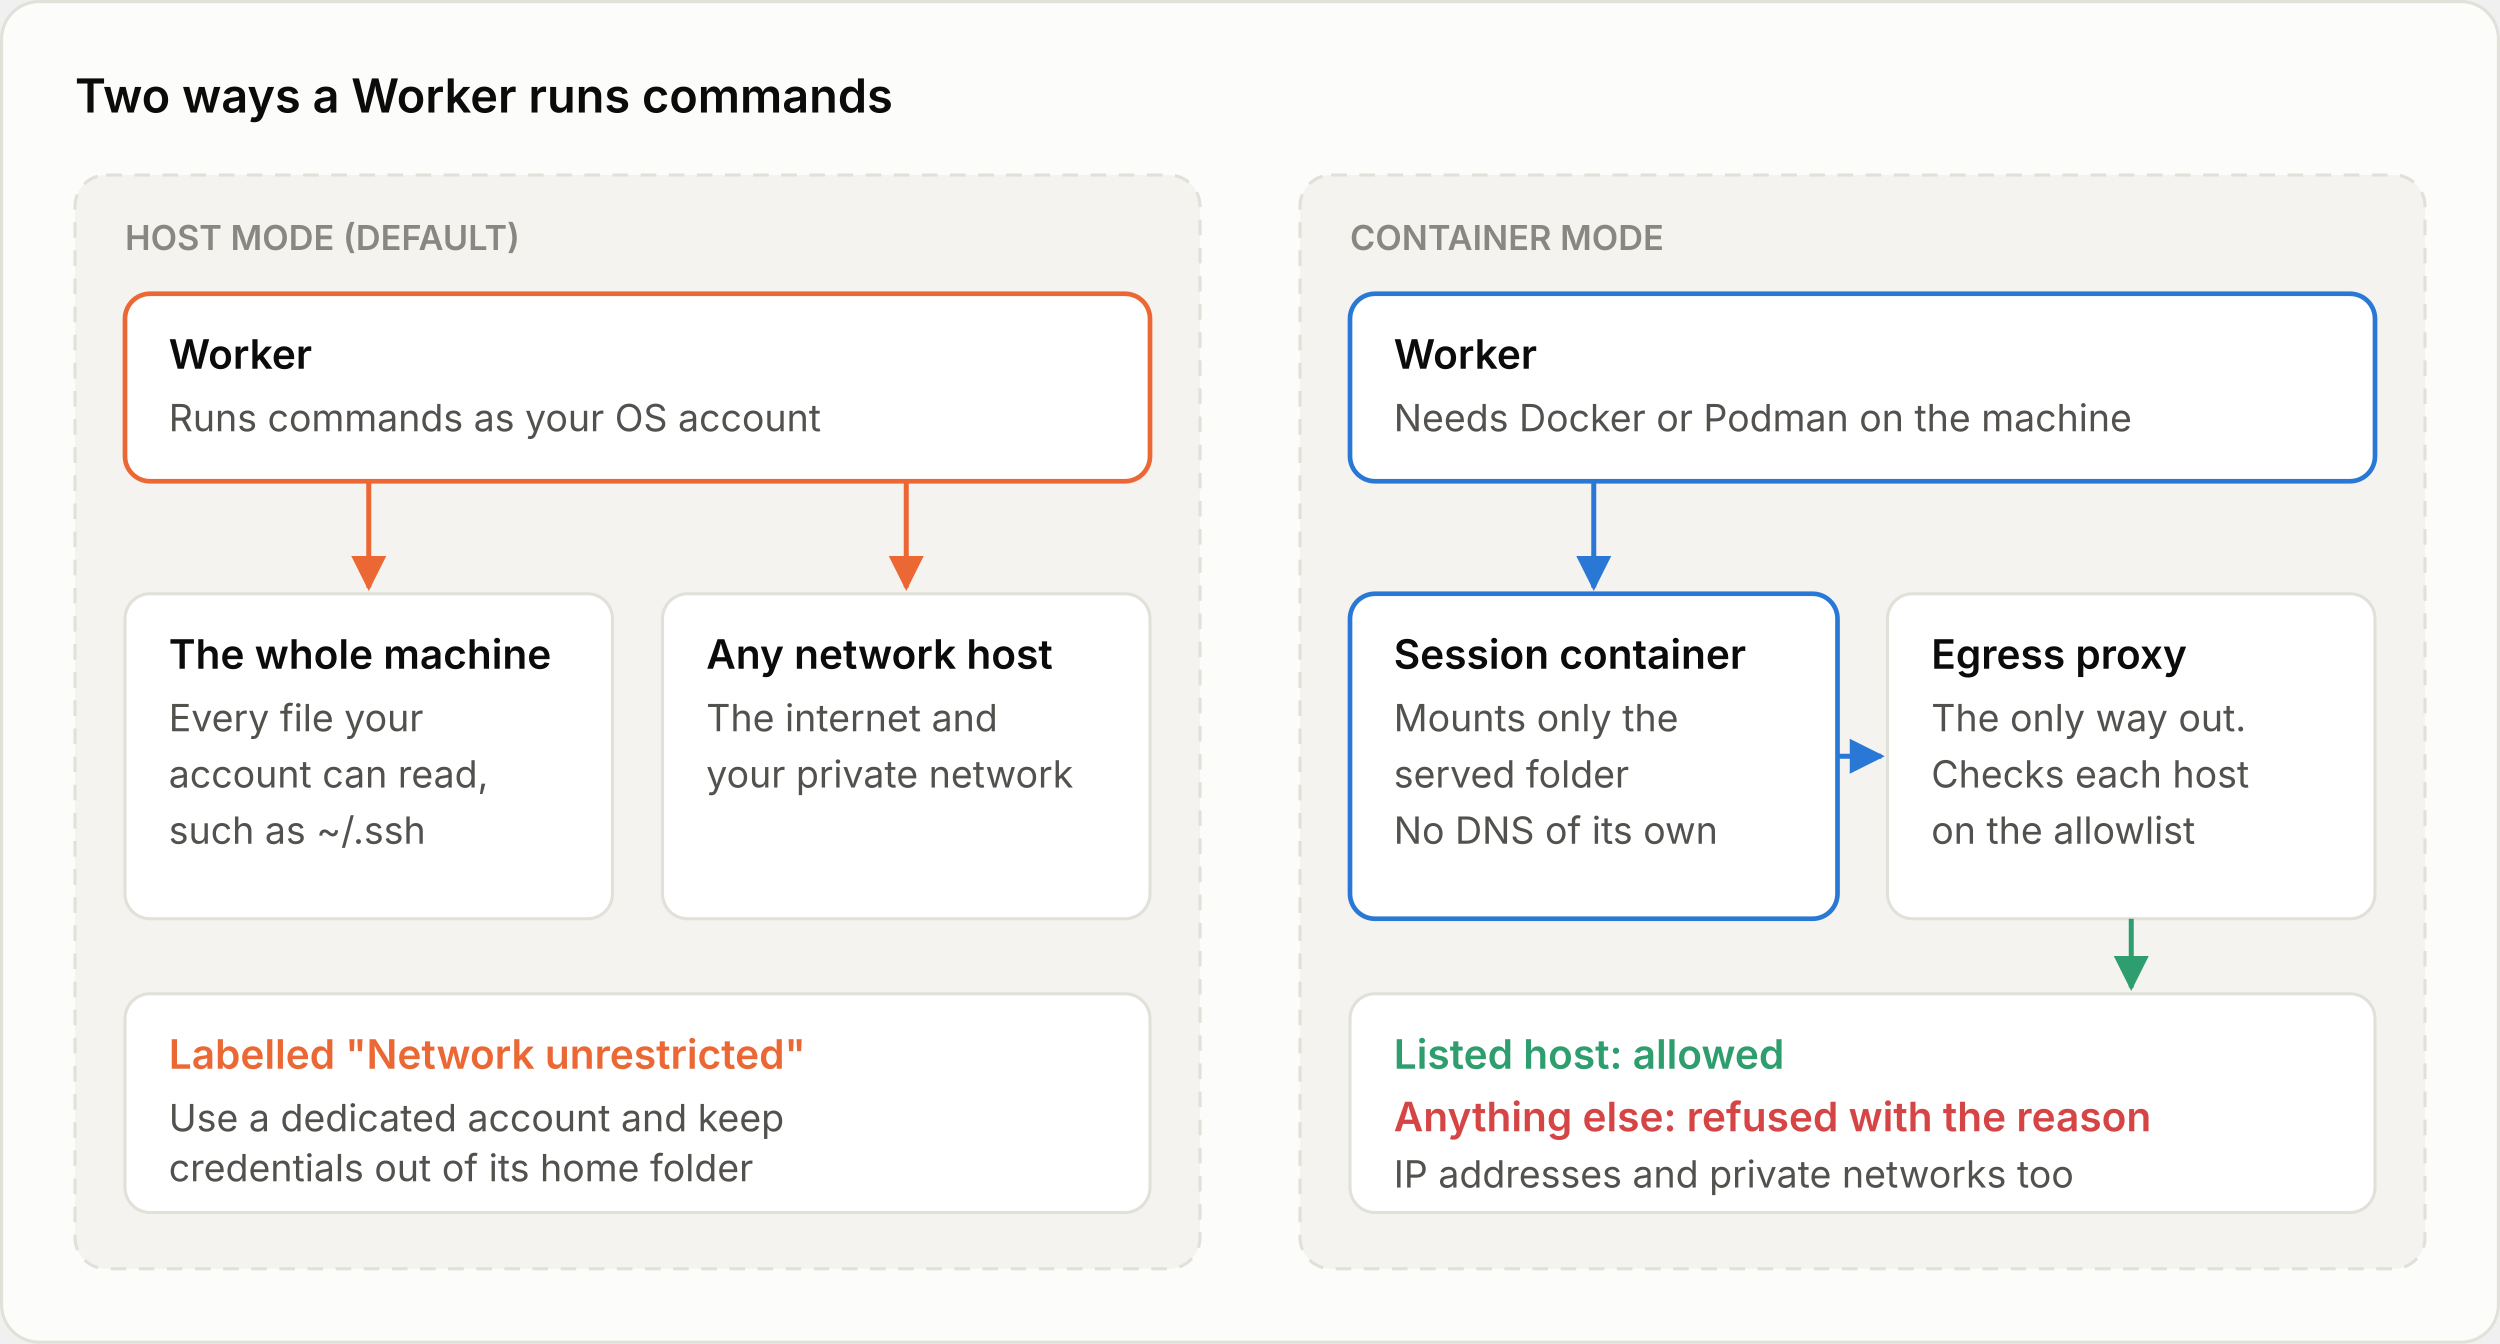
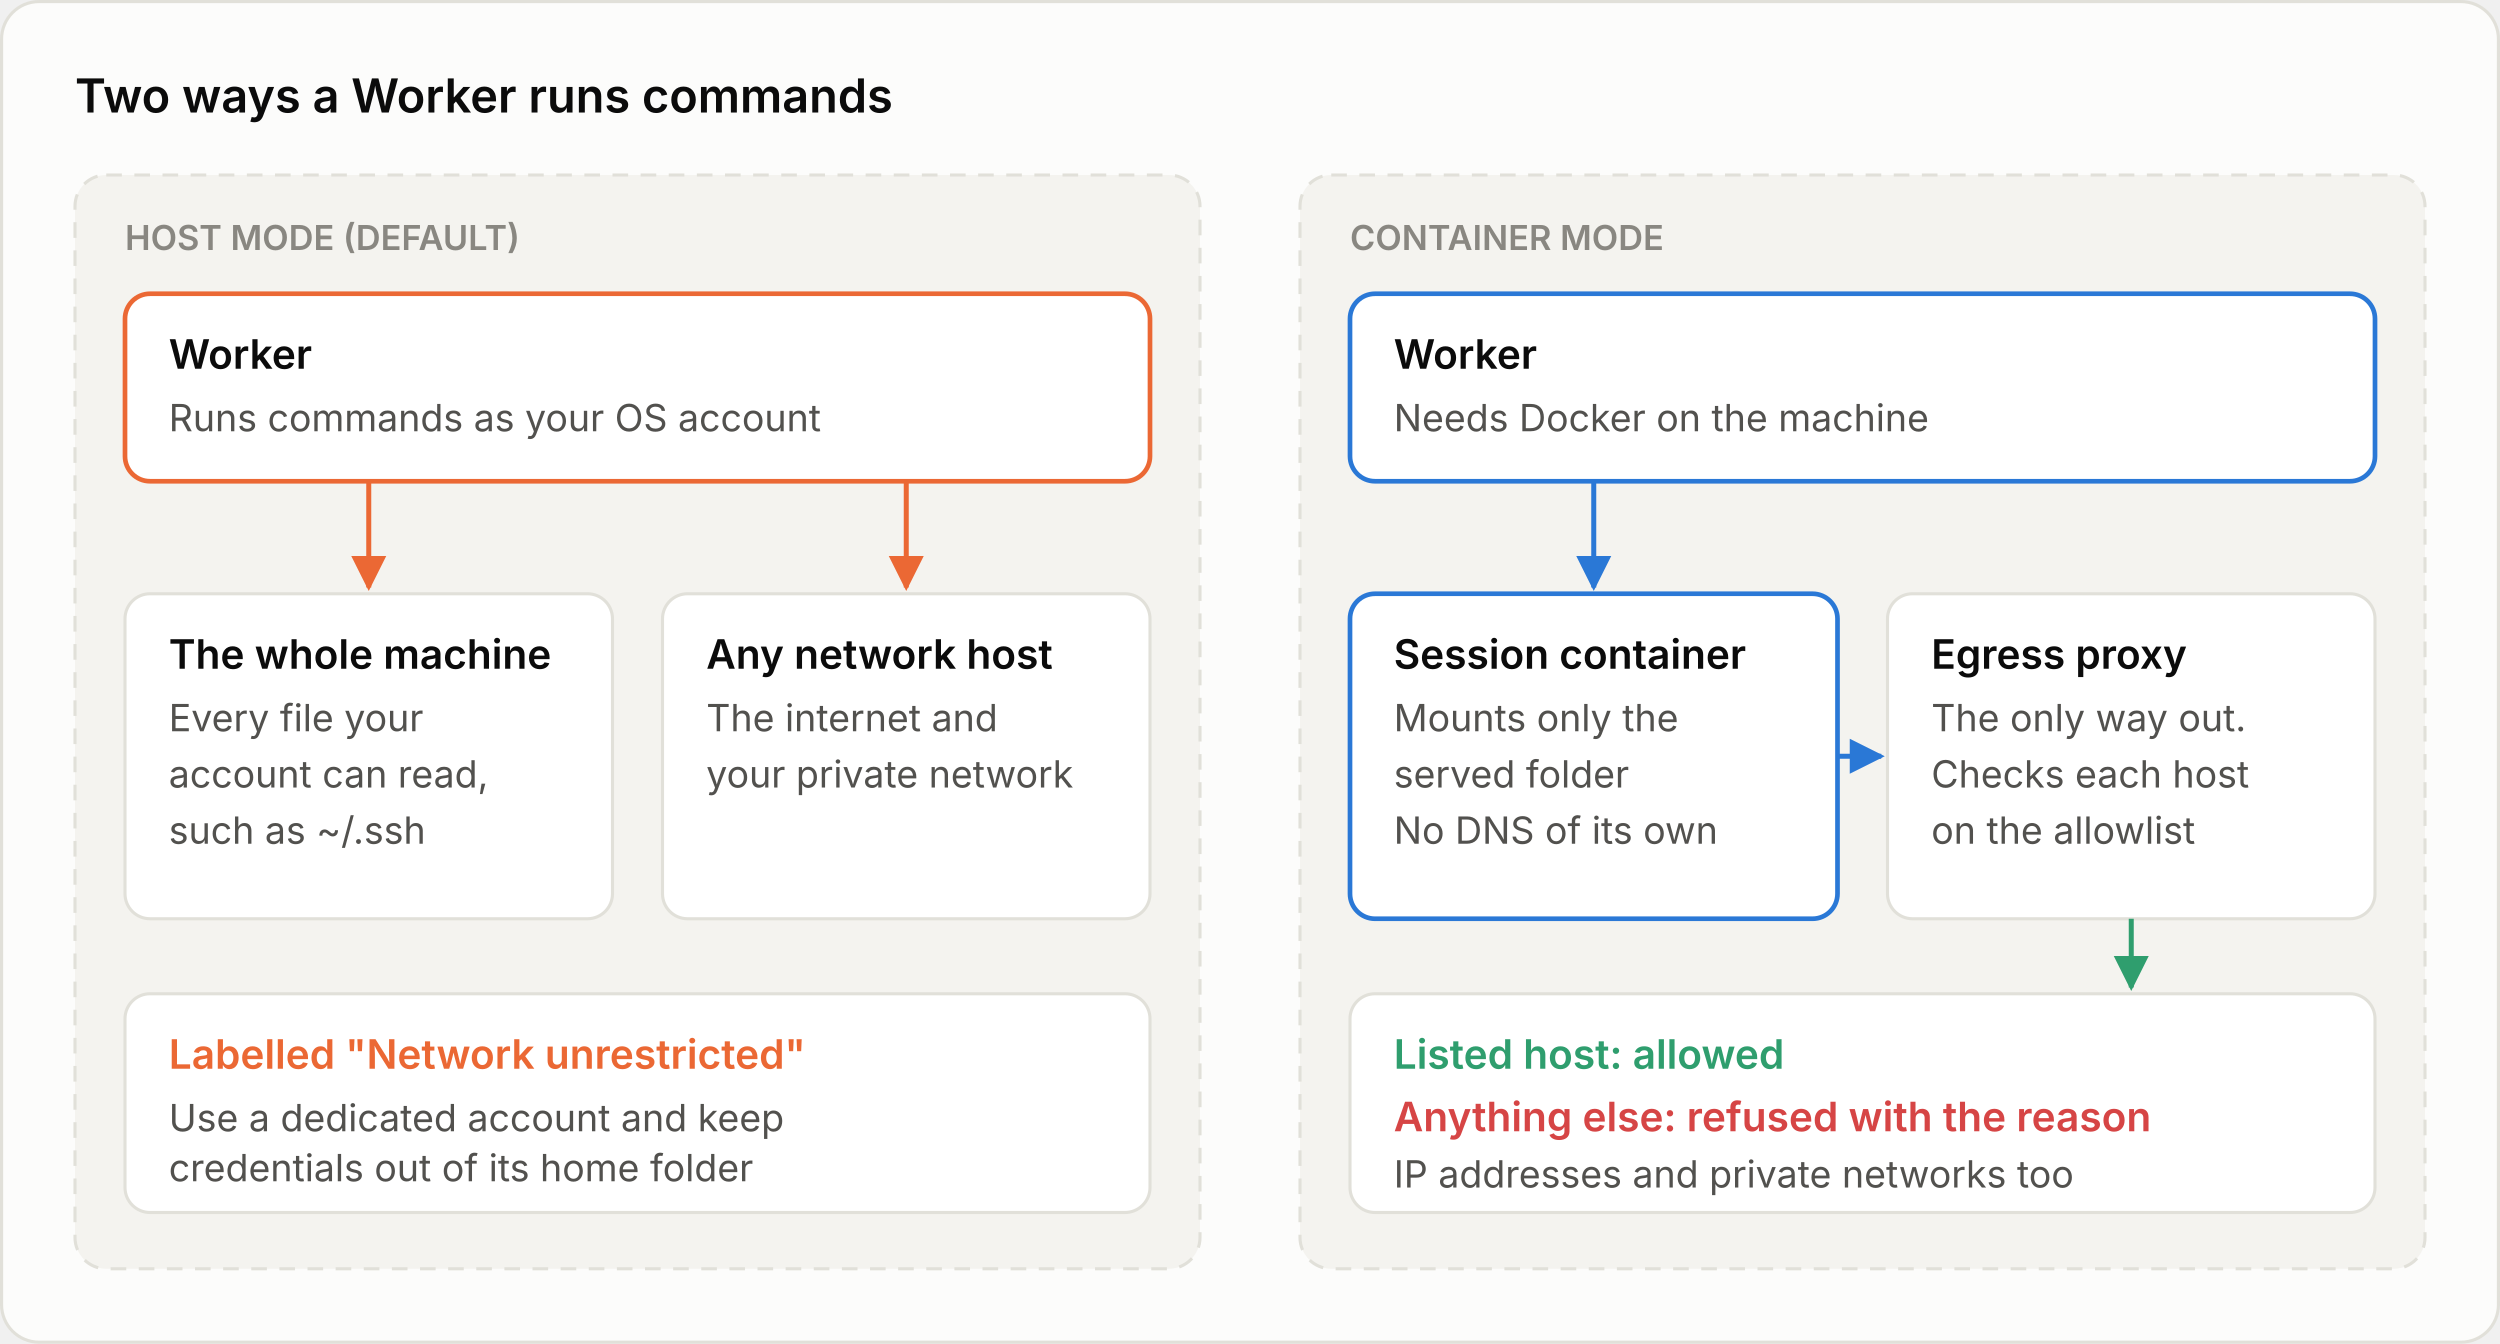
<svg xmlns="http://www.w3.org/2000/svg" viewBox="0 0 800 430" width="800" height="430" role="img" aria-label="Host mode runs commands as your account with the whole machine and network in reach; container mode runs them in a container that mounts only the served folder and reaches the internet only through an allowlist proxy" font-family="-apple-system, BlinkMacSystemFont, 'Segoe UI', Inter, Helvetica, Arial, sans-serif">
  <defs>
    <marker id="a-orange" viewBox="0 0 10 10" refX="9" refY="5" markerWidth="7" markerHeight="7" orient="auto-start-reverse">
      <path d="M0,0 L10,5 L0,10 z" fill="#eb6834" />
    </marker>
    <marker id="a-blue" viewBox="0 0 10 10" refX="9" refY="5" markerWidth="7" markerHeight="7" orient="auto-start-reverse">
      <path d="M0,0 L10,5 L0,10 z" fill="#2a78d6" />
    </marker>
    <marker id="a-green" viewBox="0 0 10 10" refX="9" refY="5" markerWidth="7" markerHeight="7" orient="auto-start-reverse">
      <path d="M0,0 L10,5 L0,10 z" fill="#2f9e6e" />
    </marker>
  </defs>
  <rect x="0.5" y="0.5" width="799" height="429" rx="12" fill="#fcfcfb" stroke="#e1e0d9" />
  <text x="24" y="36" fill="#0b0b0b" font-size="15" font-weight="600" text-anchor="start">Two ways a Worker runs commands</text>
  <rect x="24" y="56" width="360" height="350" rx="10" fill="#f4f3ef" stroke="#e1e0d9" stroke-dasharray="5 4" />
  <text x="40" y="80" fill="#898781" font-size="11" font-weight="600" text-anchor="start">HOST MODE (DEFAULT)</text>
  <rect x="40" y="94" width="328" height="60" rx="8" fill="#ffffff" stroke="#eb6834" stroke-width="1.5" />
  <text x="54" y="118" fill="#0b0b0b" font-size="13" font-weight="600" text-anchor="start">Worker</text>
  <text x="54" y="138" fill="#52514e" font-size="12" font-weight="400" text-anchor="start">Runs commands as your OS account</text>
  <rect x="40" y="190" width="156" height="104" rx="8" fill="#ffffff" stroke="#e1e0d9" />
  <text x="54" y="214" fill="#0b0b0b" font-size="13" font-weight="600" text-anchor="start">The whole machine</text>
  <text x="54" y="234" fill="#52514e" font-size="12" font-weight="400" text-anchor="start">Every file your</text>
  <text x="54" y="252" fill="#52514e" font-size="12" font-weight="400" text-anchor="start">account can read,</text>
  <text x="54" y="270" fill="#52514e" font-size="12" font-weight="400" text-anchor="start">such as ~/.ssh</text>
  <rect x="212" y="190" width="156" height="104" rx="8" fill="#ffffff" stroke="#e1e0d9" />
  <text x="226" y="214" fill="#0b0b0b" font-size="13" font-weight="600" text-anchor="start">Any network host</text>
  <text x="226" y="234" fill="#52514e" font-size="12" font-weight="400" text-anchor="start">The internet and</text>
  <text x="226" y="252" fill="#52514e" font-size="12" font-weight="400" text-anchor="start">your private network</text>
  <line x1="118" y1="154" x2="118" y2="188" stroke="#eb6834" stroke-width="1.6" marker-end="url(#a-orange)" />
  <line x1="290" y1="154" x2="290" y2="188" stroke="#eb6834" stroke-width="1.6" marker-end="url(#a-orange)" />
  <rect x="40" y="318" width="328" height="70" rx="8" fill="#ffffff" stroke="#e1e0d9" />
  <text x="54" y="342" fill="#eb6834" font-size="13" font-weight="600" text-anchor="start">Labelled "Network unrestricted"</text>
  <text x="54" y="362" fill="#52514e" font-size="12" font-weight="400" text-anchor="start">Use a dedicated account and keep</text>
  <text x="54" y="378" fill="#52514e" font-size="12" font-weight="400" text-anchor="start">credentials out of its home folder</text>
  <rect x="416" y="56" width="360" height="350" rx="10" fill="#f4f3ef" stroke="#e1e0d9" stroke-dasharray="5 4" />
  <text x="432" y="80" fill="#898781" font-size="11" font-weight="600" text-anchor="start">CONTAINER MODE</text>
  <rect x="432" y="94" width="328" height="60" rx="8" fill="#ffffff" stroke="#2a78d6" stroke-width="1.5" />
  <text x="446" y="118" fill="#0b0b0b" font-size="13" font-weight="600" text-anchor="start">Worker</text>
-   <text x="446" y="138" fill="#52514e" font-size="12" font-weight="400" text-anchor="start">Needs Docker or Podman on the machine</text>
+   <text x="446" y="138" fill="#52514e" font-size="12" font-weight="400" text-anchor="start">Needs Docker on the machine</text>
  <rect x="432" y="190" width="156" height="104" rx="8" fill="#ffffff" stroke="#2a78d6" stroke-width="1.5" />
  <text x="446" y="214" fill="#0b0b0b" font-size="13" font-weight="600" text-anchor="start">Session container</text>
  <text x="446" y="234" fill="#52514e" font-size="12" font-weight="400" text-anchor="start">Mounts only the</text>
  <text x="446" y="252" fill="#52514e" font-size="12" font-weight="400" text-anchor="start">served folder</text>
  <text x="446" y="270" fill="#52514e" font-size="12" font-weight="400" text-anchor="start">No DNS of its own</text>
  <rect x="604" y="190" width="156" height="104" rx="8" fill="#ffffff" stroke="#e1e0d9" />
  <text x="618" y="214" fill="#0b0b0b" font-size="13" font-weight="600" text-anchor="start">Egress proxy</text>
  <text x="618" y="234" fill="#52514e" font-size="12" font-weight="400" text-anchor="start">The only way out.</text>
  <text x="618" y="252" fill="#52514e" font-size="12" font-weight="400" text-anchor="start">Checks each host</text>
  <text x="618" y="270" fill="#52514e" font-size="12" font-weight="400" text-anchor="start">on the allowlist</text>
  <line x1="510" y1="154" x2="510" y2="188" stroke="#2a78d6" stroke-width="1.6" marker-end="url(#a-blue)" />
  <line x1="588" y1="242" x2="602" y2="242" stroke="#2a78d6" stroke-width="1.6" marker-end="url(#a-blue)" />
  <line x1="682" y1="294" x2="682" y2="316" stroke="#2f9e6e" stroke-width="1.6" marker-end="url(#a-green)" />
  <rect x="432" y="318" width="328" height="70" rx="8" fill="#ffffff" stroke="#e1e0d9" />
  <text x="446" y="342" fill="#2f9e6e" font-size="13" font-weight="600" text-anchor="start">Listed host: allowed</text>
  <text x="446" y="362" fill="#d64545" font-size="13" font-weight="600" text-anchor="start">Anything else: refused with the reason</text>
  <text x="446" y="380" fill="#52514e" font-size="12" font-weight="400" text-anchor="start">IP addresses and private networks too</text>
</svg>
